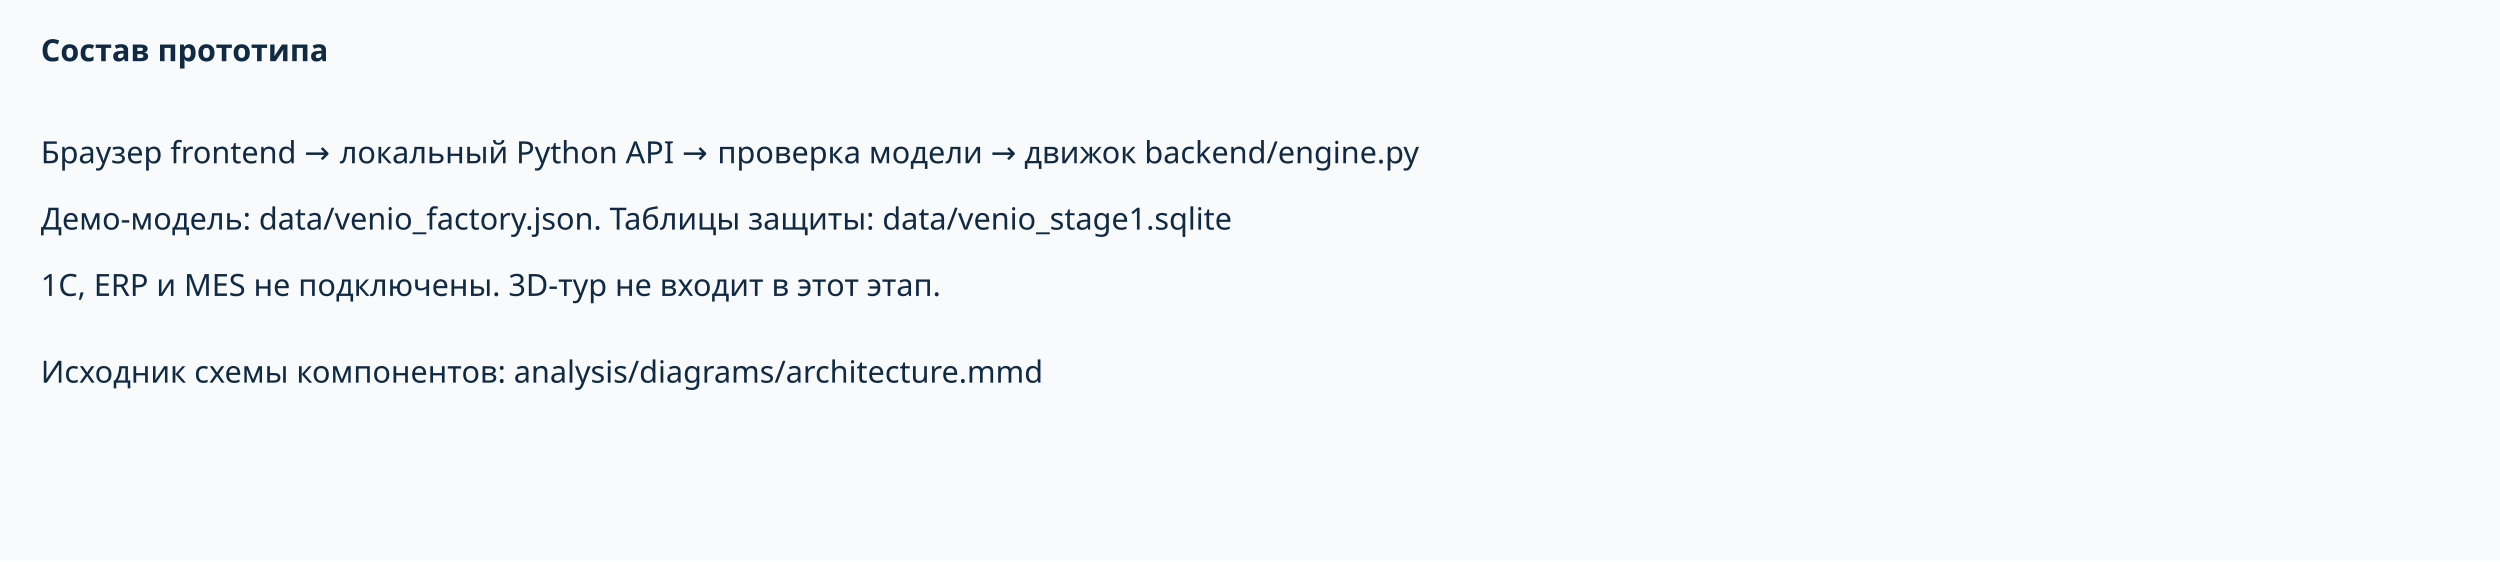
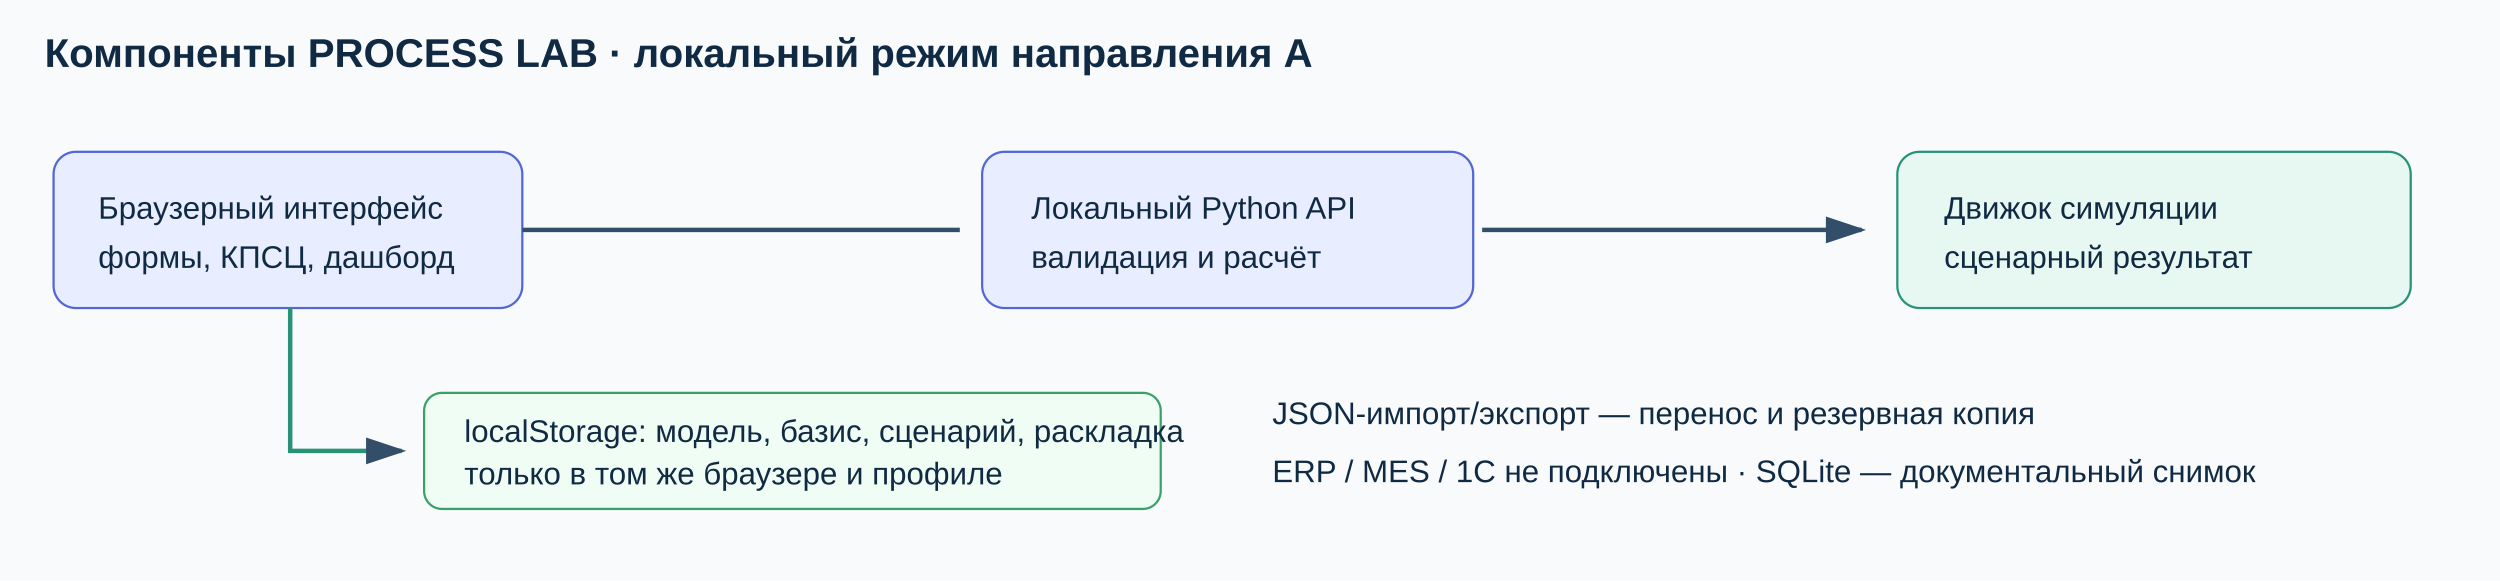
- <svg xmlns="http://www.w3.org/2000/svg" width="980" height="220" viewBox="0 0 980 220">
-   <style>text{font-family:sans-serif;font-size:12px;fill:#102a43}</style>
+ <svg xmlns="http://www.w3.org/2000/svg" width="1120" height="260" viewBox="0 0 1120 260">
+   <style>text{font-family:Arial,sans-serif;font-size:14px;fill:#102a43}.title{font-size:18px;font-weight:700}</style>
  <rect width="100%" height="100%" fill="#f8fafc" />
-   <text x="16" y="24" font-size="16" font-weight="700">Состав прототипа</text>
-   <text x="16" y="64">Браузер frontend → локальный Python API → проверка модели → движок backend/engine.py</text>
-   <text x="16" y="90">Демо-модель: data/venio_factory.json. Таблицы защиты: data/venio_stage1.sqlite</text>
-   <text x="16" y="116">1С, ERP и MES не подключены. 3D-тур не входит в этот этап.</text>
-   <text x="16" y="150" fill="#334e68">Исходник схемы компонентов: analysis/diagrams/architecture.mmd</text>
+   <text x="20" y="30" class="title">Компоненты PROCESS LAB · локальный режим направления A</text>
+   <rect x="24" y="68" width="210" height="70" rx="10" fill="#e8edff" stroke="#5266d5" />
+   <text x="44" y="98">Браузерный интерфейс</text>
+   <text x="44" y="120">формы, КПСЦ, дашборд</text>
+   <rect x="440" y="68" width="220" height="70" rx="10" fill="#e8edff" stroke="#5266d5" />
+   <text x="462" y="98">Локальный Python API</text>
+   <text x="462" y="120">валидация и расчёт</text>
+   <rect x="850" y="68" width="230" height="70" rx="10" fill="#e7f7f1" stroke="#279278" />
+   <text x="871" y="98">Движок симуляции</text>
+   <text x="871" y="120">сценарный результат</text>
+   <path d="M234 103h196m234 0h170" stroke="#334e68" stroke-width="2" marker-end="url(#a)" />
+   <defs>
+     <marker id="a" markerWidth="10" markerHeight="10" refX="8" refY="3" orient="auto">
+       <path d="M0 0L9 3 0 6z" fill="#334e68" />
+     </marker>
+   </defs>
+   <rect x="190" y="176" width="330" height="52" rx="8" fill="#f0fdf4" stroke="#38a169" />
+   <text x="208" y="198">localStorage: модель, базис, сценарий, раскладка</text>
+   <text x="208" y="217">только в том же браузере и профиле</text>
+   <path d="M130 138v64h50" fill="none" stroke="#279278" stroke-width="2" marker-end="url(#a)" />
+   <text x="570" y="190">JSON-импорт/экспорт — перенос и резервная копия</text>
+   <text x="570" y="216">ERP / MES / 1С не подключены · SQLite — документальный снимок</text>
</svg>
